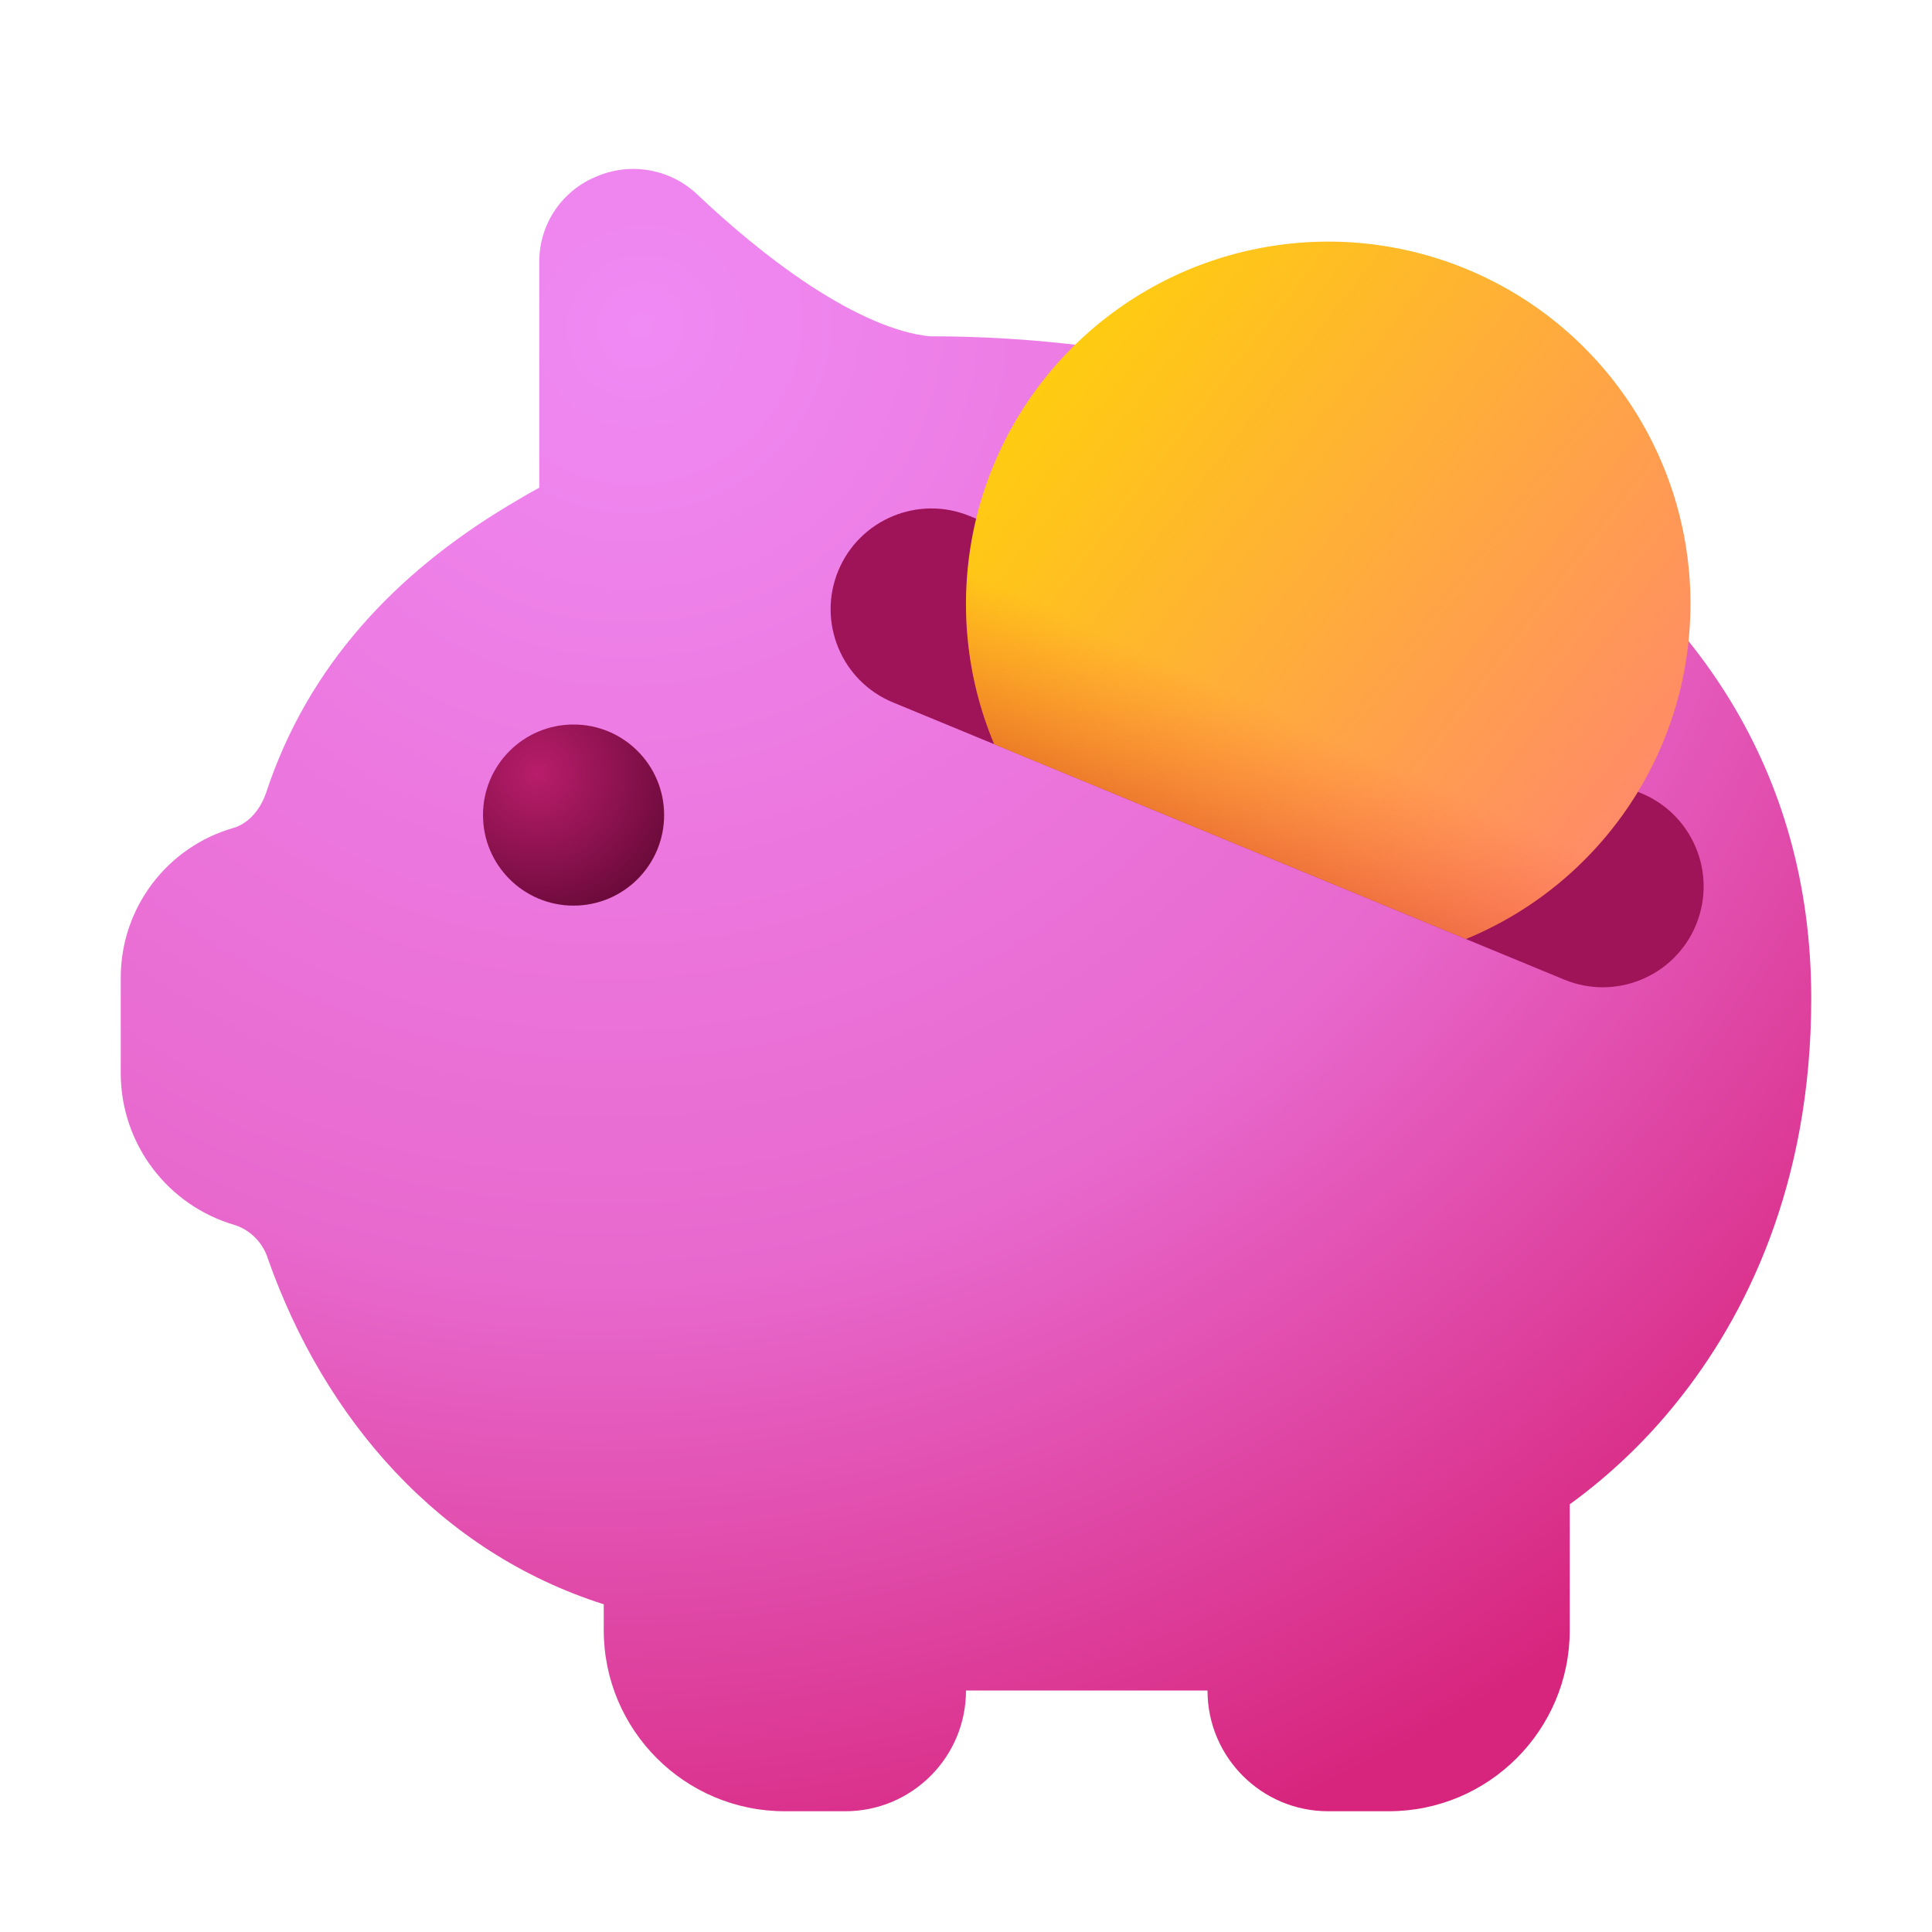
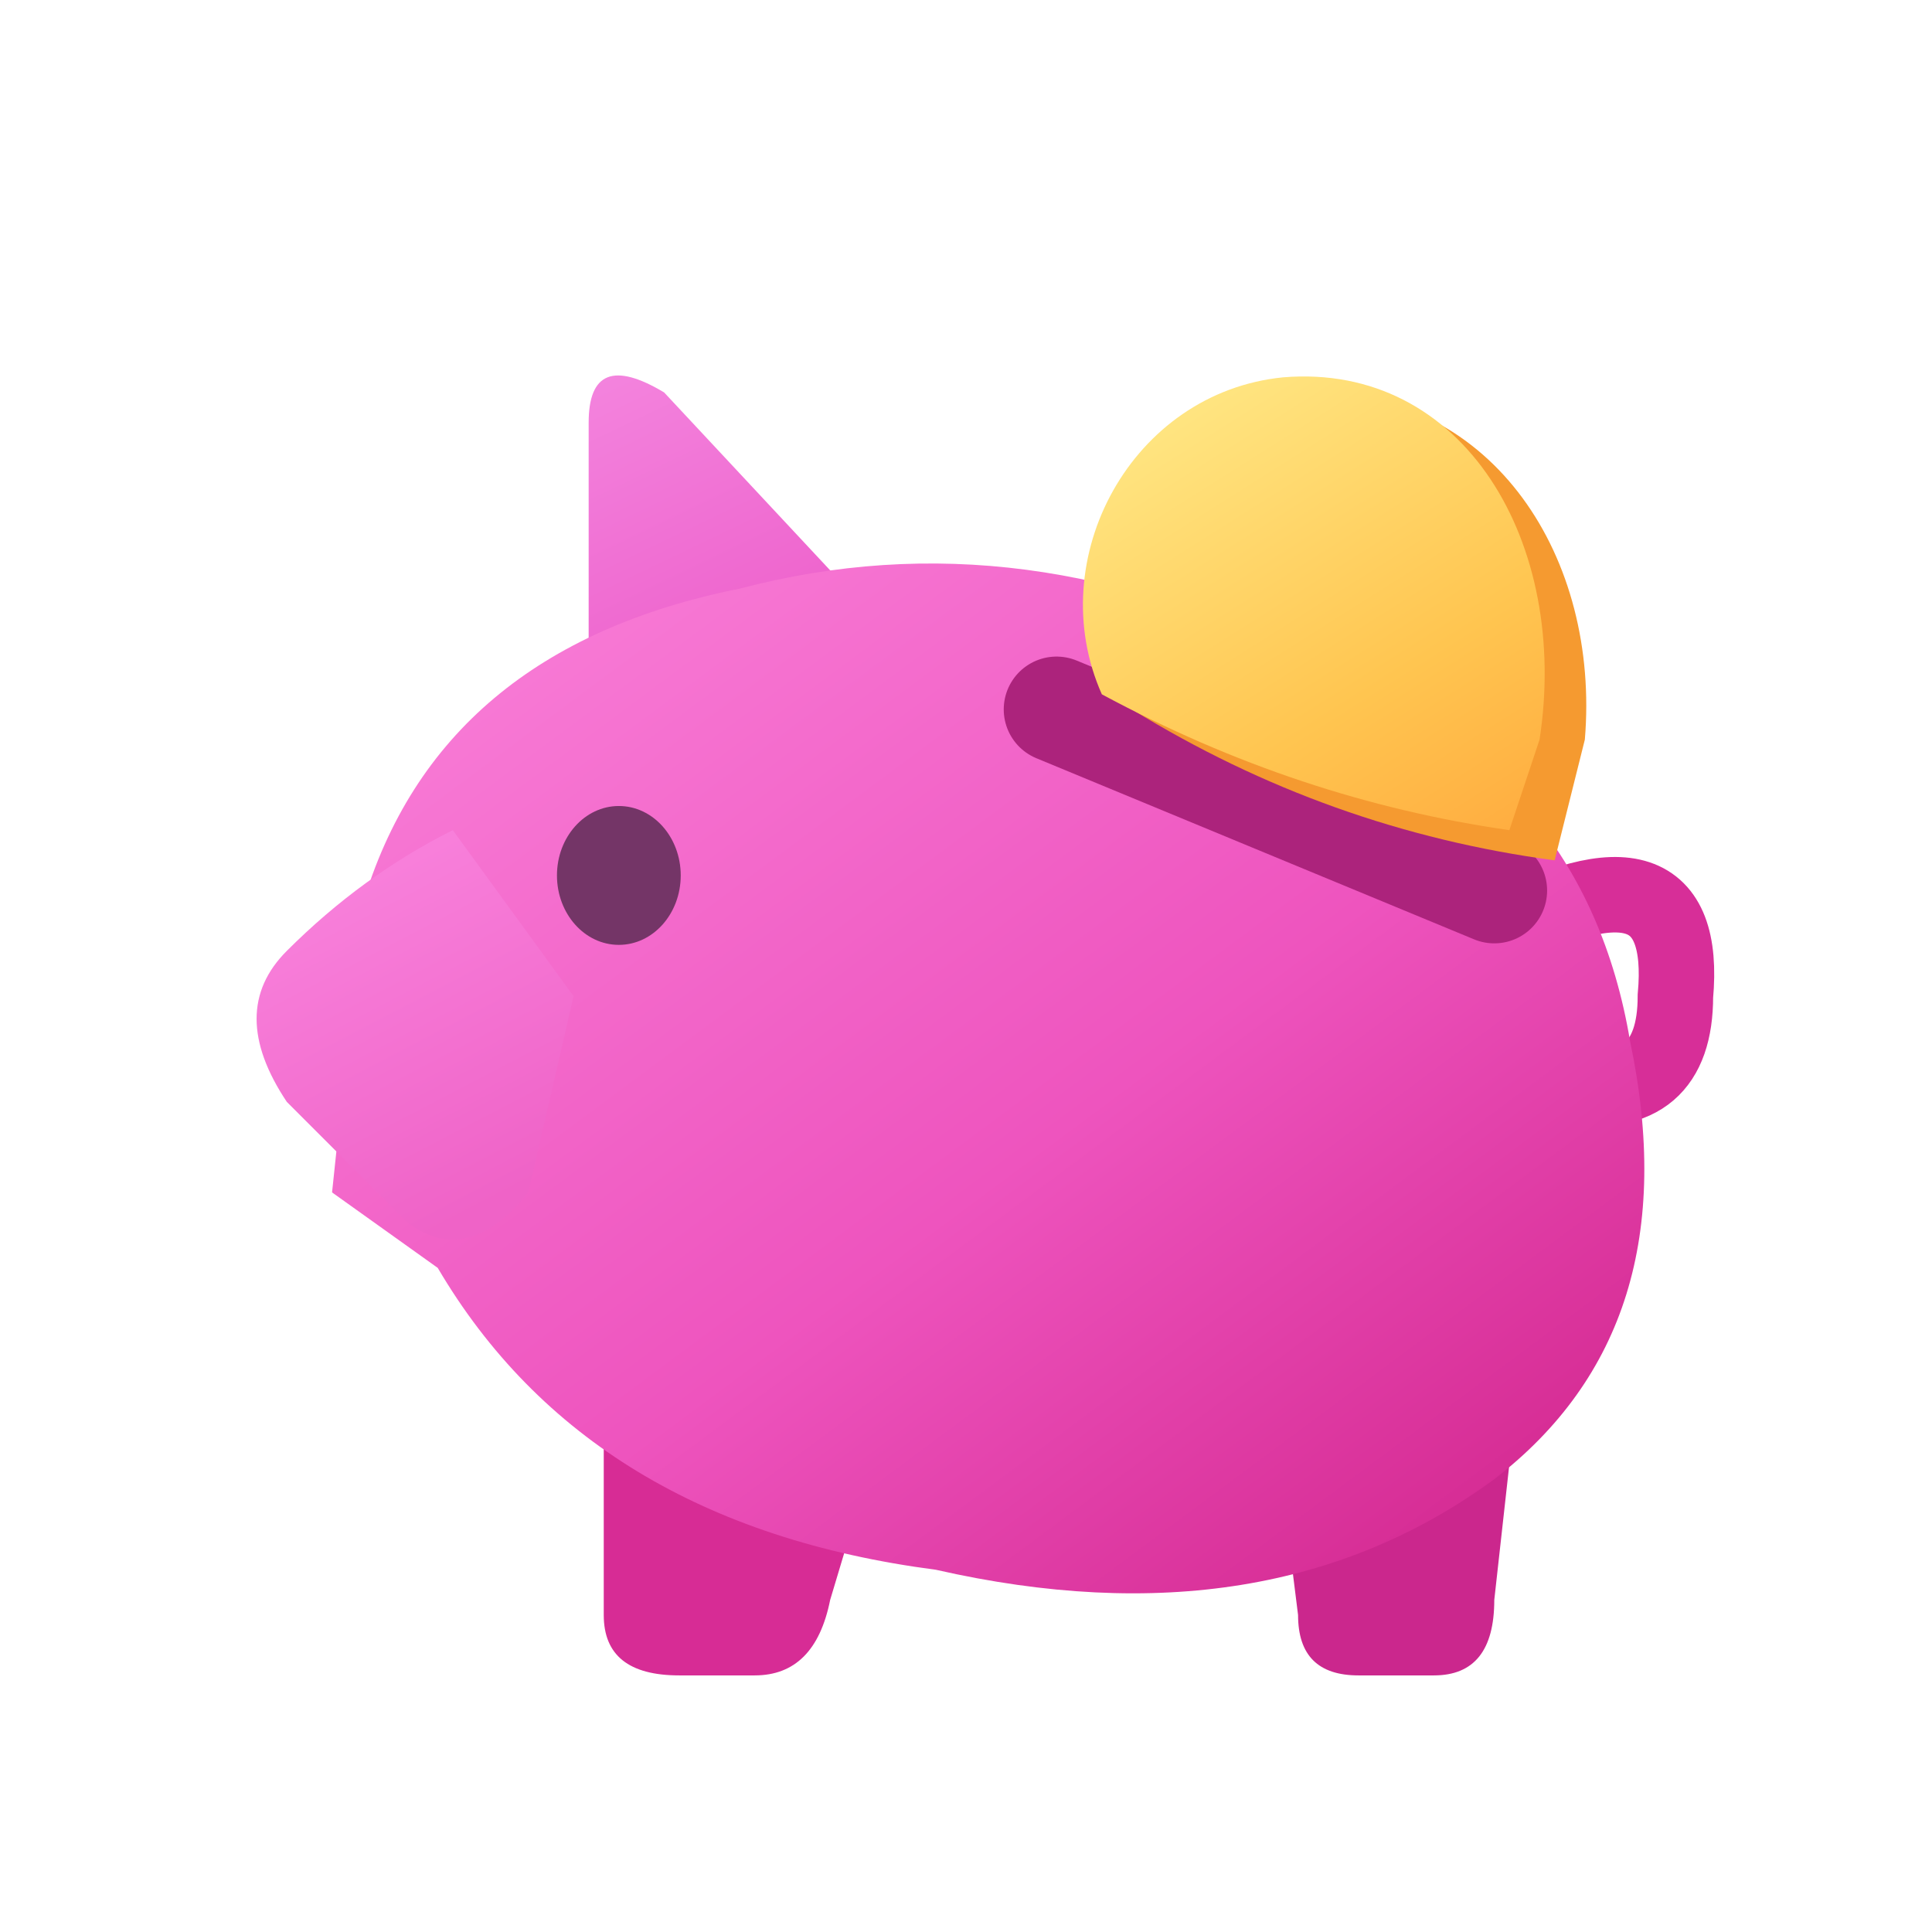
- <svg xmlns="http://www.w3.org/2000/svg" width="32" height="32" viewBox="0 0 16 16">
-   <g fill="none">
-     <path fill="url(#jb-app-a)" d="M15 8.268c0 1.552-.548 2.64-1.11 3.34a4.6 4.6 0 0 1-.89.85V13.5a1.5 1.5 0 0 1-1.5 1.5H11a1 1 0 0 1-1-1H8a1 1 0 0 1-1 1h-.5A1.5 1.5 0 0 1 5 13.5v-.214c-1.363-.433-2.312-1.534-2.78-2.858a.43.43 0 0 0-.269-.281A1.31 1.31 0 0 1 1 8.89v-.794c0-.576.382-1.082.935-1.24c.104-.03.216-.13.271-.297c.346-1.046 1.069-1.81 2-2.37q.145-.088.26-.15V2.163a.76.76 0 0 1 .481-.704a.77.77 0 0 1 .826.15c.253.24.585.525.94.758c.365.238.707.39.986.418h.005C11.077 2.784 15 4.471 15 8.268" />
-     <path fill="url(#jb-app-b)" d="M5.5 6.75a.75.75 0 1 1-1.5 0a.75.75 0 0 1 1.5 0" />
-     <path fill="#9f1459" d="M6.942 4.727a.835.835 0 0 1 1.09-.453l5.56 2.295a.835.835 0 0 1-.637 1.544l-5.56-2.296a.835.835 0 0 1-.453-1.09" />
-     <path fill="url(#jb-app-c)" d="M12.14 7.776a3 3 0 1 0-3.906-1.613z" />
-     <path fill="url(#jb-app-d)" fill-opacity=".8" d="M12.14 7.776a3 3 0 1 0-3.906-1.613z" />
-     <defs>
-       <radialGradient id="jb-app-a" cx="0" cy="0" r="1" gradientTransform="rotate(74.152 .833 4.867)scale(13.2972 13.6974)" gradientUnits="userSpaceOnUse">
-         <stop stop-color="#f08af4" />
-         <stop offset=".581" stop-color="#e869ce" />
-         <stop offset="1" stop-color="#d7257d" />
-       </radialGradient>
-       <radialGradient id="jb-app-b" cx="0" cy="0" r="1" gradientTransform="rotate(59.532 -3.375 7.091)scale(1.27093)" gradientUnits="userSpaceOnUse">
-         <stop stop-color="#b91d6b" />
-         <stop offset="1" stop-color="#670938" />
-       </radialGradient>
-       <linearGradient id="jb-app-c" x1="12.968" x2="8.03" y1="7.63" y2="3.794" gradientUnits="userSpaceOnUse">
-         <stop stop-color="#ff8a69" />
-         <stop offset="1" stop-color="#ffcd0f" />
-       </linearGradient>
-       <linearGradient id="jb-app-d" x1="11.795" x2="9.488" y1="2.361" y2="7.421" gradientUnits="userSpaceOnUse">
-         <stop offset=".67" stop-color="#fb5937" stop-opacity="0" />
-         <stop offset="1" stop-color="#cd3e1d" />
-       </linearGradient>
-     </defs>
-   </g>
+ <svg xmlns="http://www.w3.org/2000/svg" width="128" height="128" viewBox="0 0 128 128" fill="none" role="img" aria-labelledby="title desc">
+   <defs>
+     <linearGradient id="body" x1="40" y1="41" x2="89" y2="107" gradientUnits="userSpaceOnUse">
+       <stop stop-color="#F778D4" />
+       <stop offset=".55" stop-color="#EE54BE" />
+       <stop offset="1" stop-color="#D62C94" />
+     </linearGradient>
+     <linearGradient id="ear" x1="38" y1="24" x2="50" y2="49" gradientUnits="userSpaceOnUse">
+       <stop stop-color="#F486DF" />
+       <stop offset="1" stop-color="#EC59C7" />
+     </linearGradient>
+     <linearGradient id="gold" x1="80" y1="26" x2="104" y2="64" gradientUnits="userSpaceOnUse">
+       <stop stop-color="#FFE581" />
+       <stop offset=".5" stop-color="#FFC550" />
+       <stop offset="1" stop-color="#FF9C35" />
+     </linearGradient>
+     <linearGradient id="snout" x1="20" y1="57" x2="32" y2="80" gradientUnits="userSpaceOnUse">
+       <stop stop-color="#F983DD" />
+       <stop offset="1" stop-color="#EF63C7" />
+     </linearGradient>
+   </defs>
+   <path d="M39 48L39 28Q39 23 44 26L58 41Z" fill="url(#ear)" />
+   <path d="M99 62Q112 55 111 66Q111 73 104 72" stroke="#D72E98" stroke-width="5" stroke-linecap="round" />
+   <path d="M40 89L40 107Q40 111 45 111H50Q54 111 55 106L58 96Z" fill="#D72C95" />
+   <path d="M84 91L86 107Q86 111 90 111H95Q99 111 99 106L101 88Z" fill="#CB278D" />
+   <path d="M24 60Q29 43 49 39Q68 34 87 44Q105 51 108 69Q112 88 99 98Q84 109 62 104Q39 101 29 84L22 79Z" fill="url(#body)" />
+   <path d="M30 55Q24 58 19 63Q15 67 19 73L27 81Q31 84 35 79L38 66Z" fill="url(#snout)" />
+   <ellipse cx="41" cy="58" rx="4.1" ry="4.6" fill="#743567" />
+   <path d="M70 47L99 59" stroke="#AC237C" stroke-width="7" stroke-linecap="round" />
+   <path d="M75 47C70 36 76 26 87 26C99 26 106 37 105 49L103 57Q88 55 75 47Z" fill="#F59A30" />
+   <path d="M73 46C69 37 75 26 85 25C97 24 104 36 102 49L100 55Q86 53 73 46Z" fill="url(#gold)" />
</svg>
